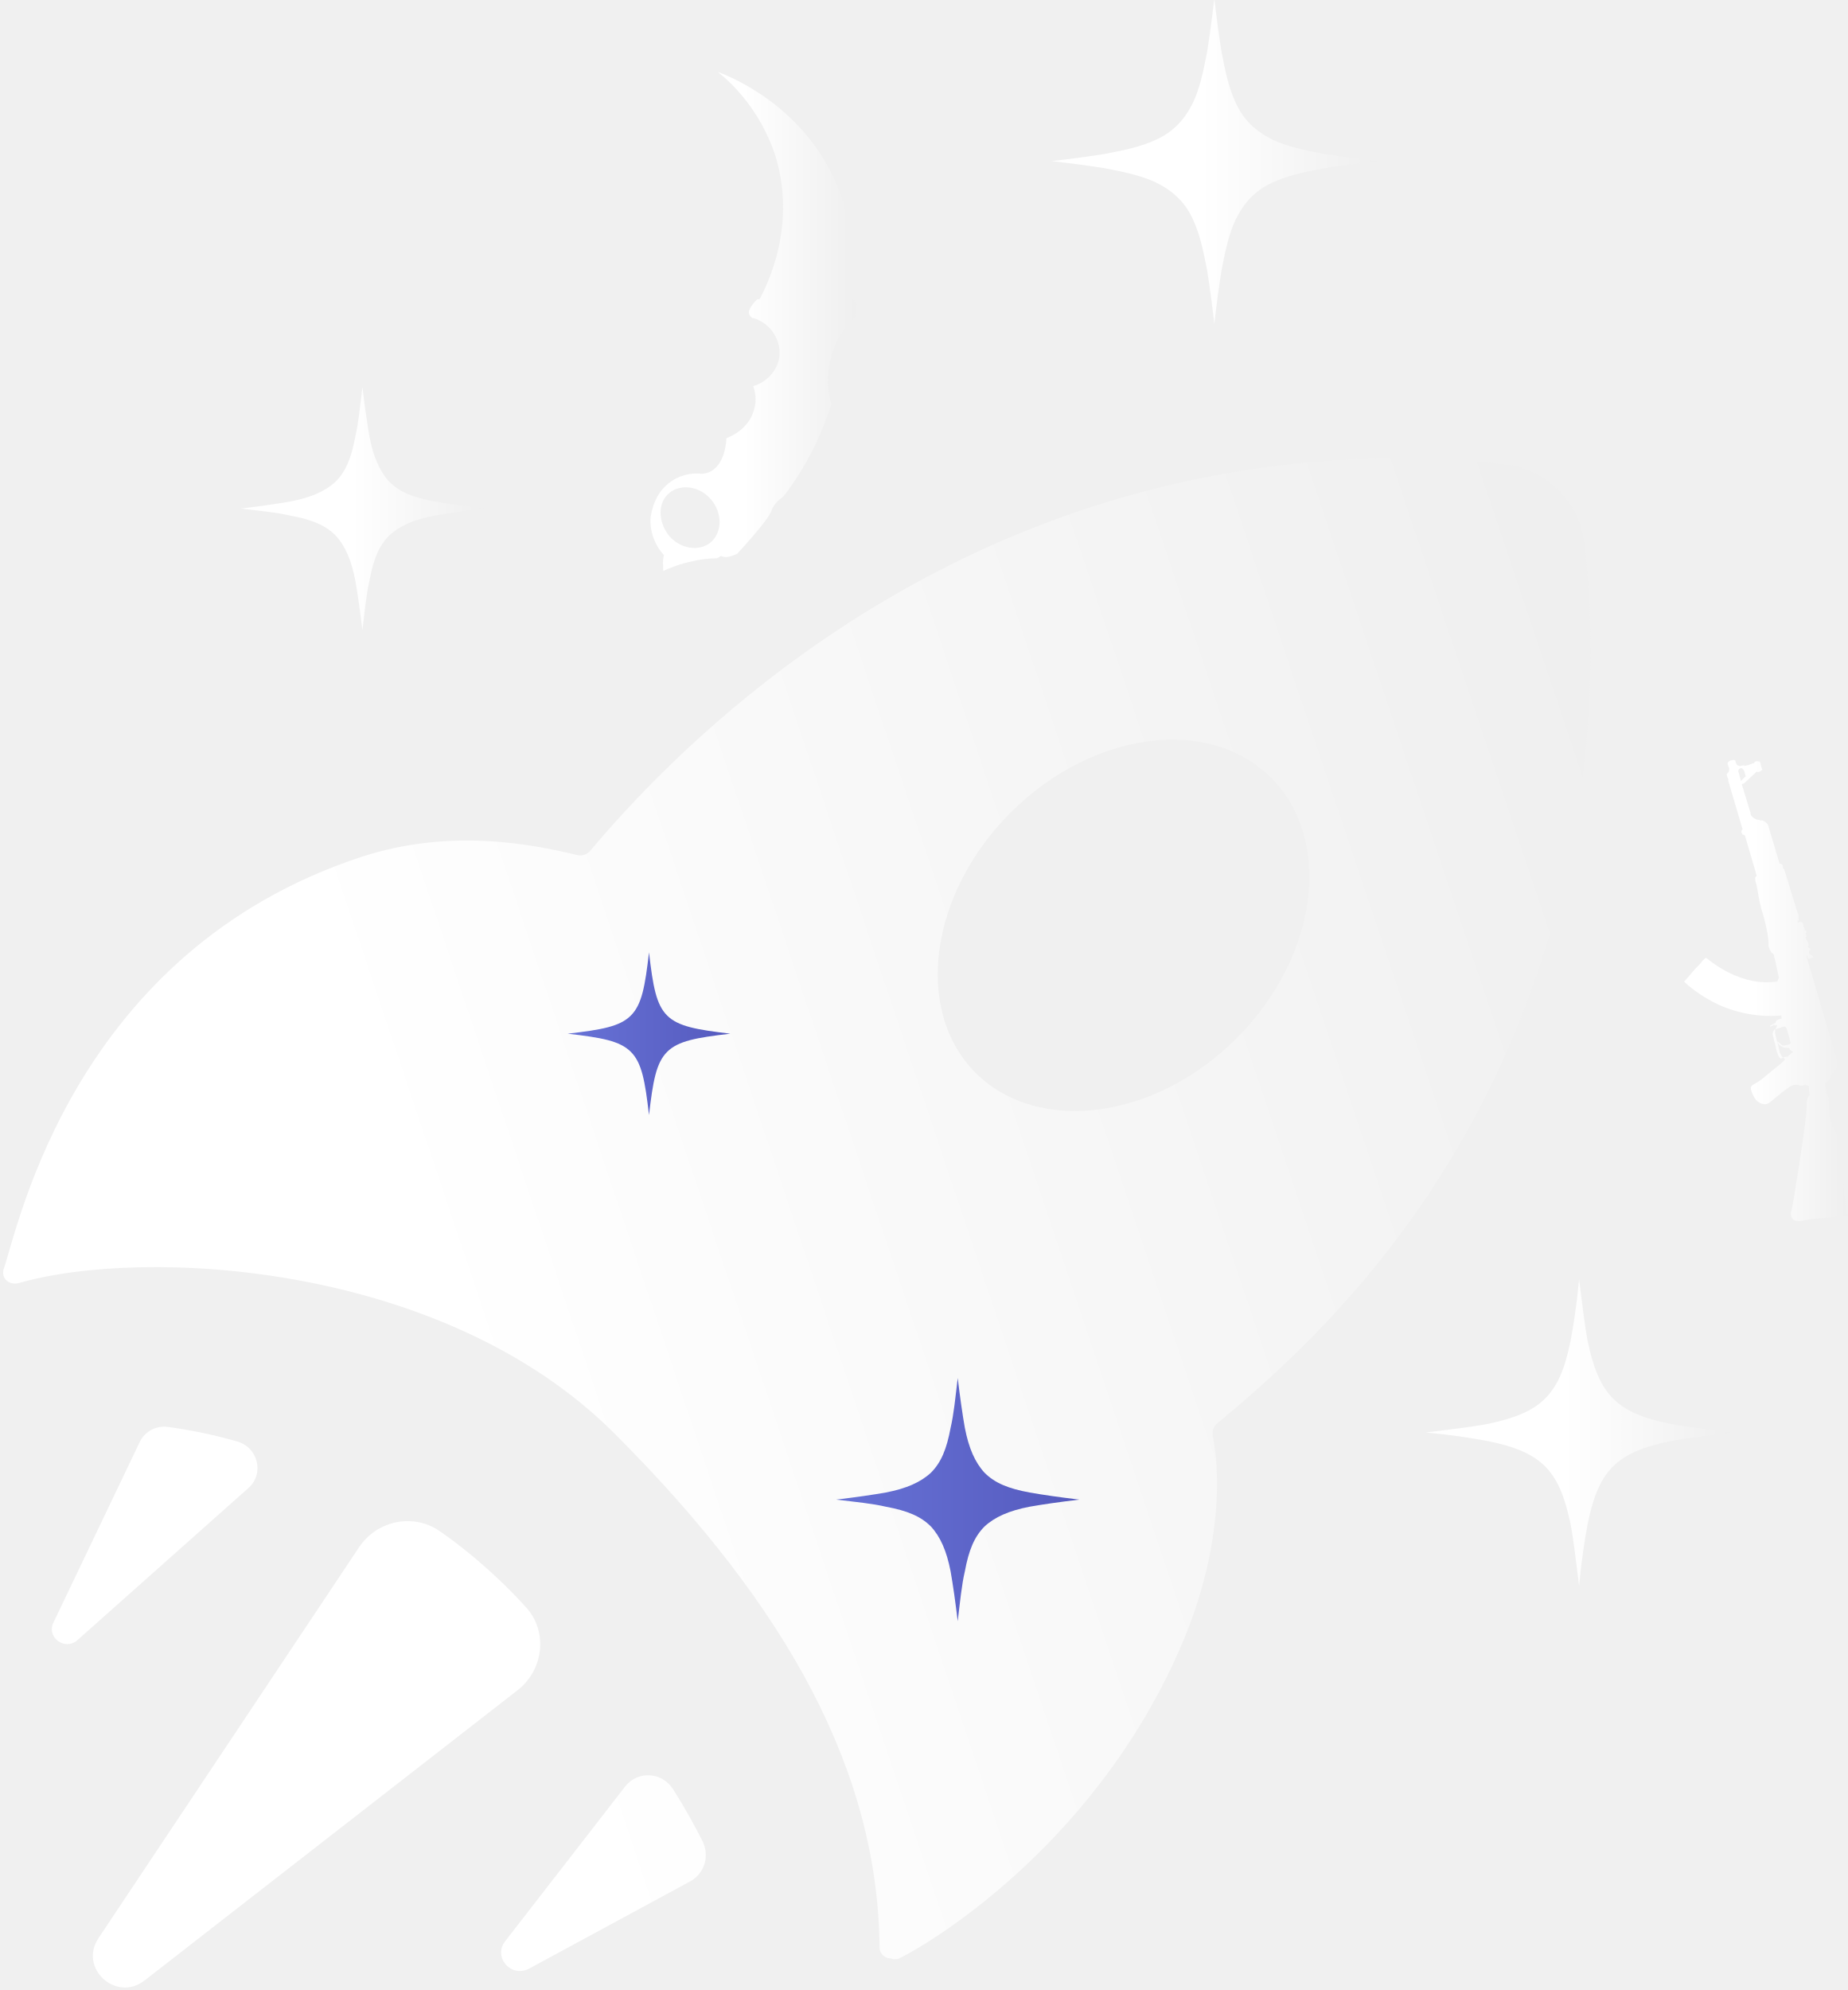
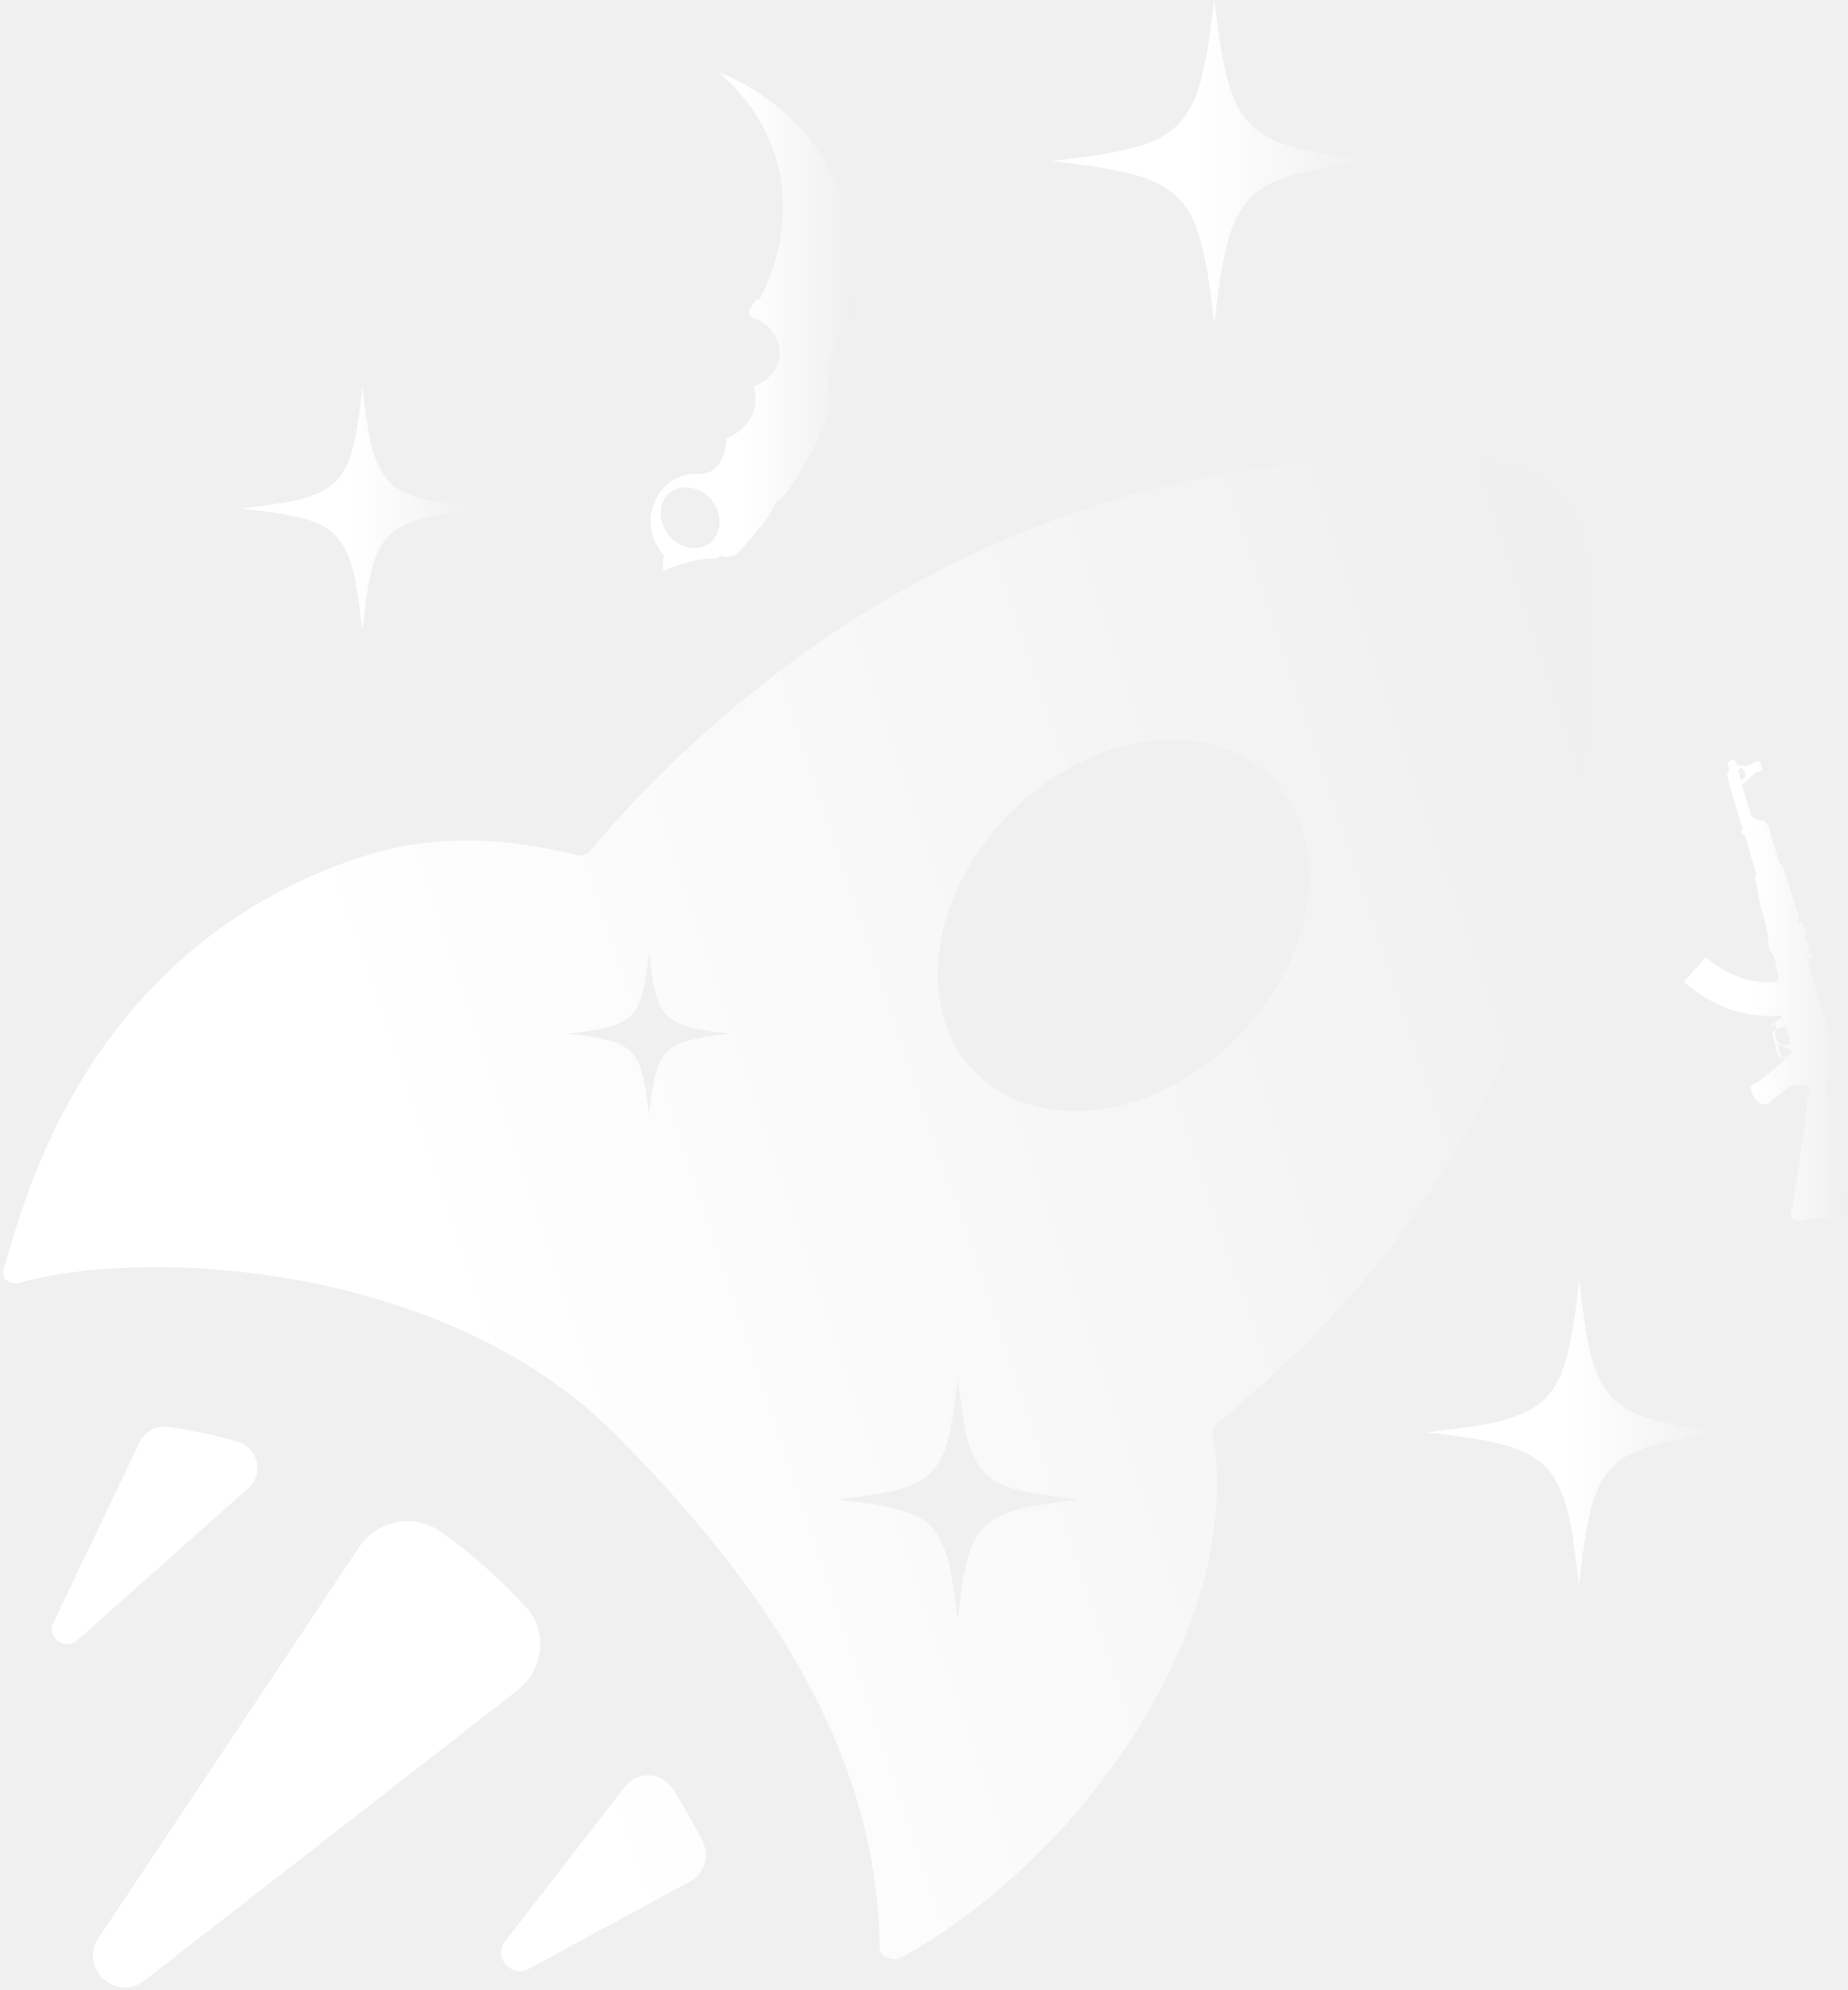
<svg xmlns="http://www.w3.org/2000/svg" version="1.1" id="Layer_1" x="0px" y="0px" viewBox="0 0 234 252" style="enable-background:new 0 0 234 252;" xml:space="preserve">
  <style type="text/css">
	.st0{fill:url(#SVGID_1_);}
	.st1{fill:url(#SVGID_2_);}
	.st2{fill:url(#SVGID_3_);}
	.st3{fill:url(#SVGID_4_);}
	.st4{fill:url(#SVGID_5_);}
	.st5{fill:url(#SVGID_6_);}
	.st6{fill:url(#SVGID_7_);}
	.st7{fill:url(#SVGID_8_);}
	.st8{fill:url(#SVGID_9_);}
- 	.st9{fill:url(#SVGID_10_);}
- 	.st10{fill:#FFFFFF;}
- 	.st11{fill:url(#SVGID_11_);}
- 	.st12{fill:url(#SVGID_12_);}
- 	.st13{fill:url(#SVGID_13_);}
- 	.st14{fill:url(#SVGID_14_);}
- 	.st15{fill:url(#SVGID_15_);}
- 	.st16{fill:url(#SVGID_16_);}
- 	.st17{fill:url(#SVGID_17_);}
- 	.st18{fill:url(#SVGID_18_);}
- 	.st19{fill:url(#SVGID_19_);}
- 	.st20{fill:url(#SVGID_20_);}
- 	.st21{fill:url(#SVGID_21_);}
- 	.st22{fill:url(#SVGID_22_);}
- 	.st23{fill:url(#SVGID_23_);}
- 	.st24{fill:url(#SVGID_24_);}
- 	.st25{fill:url(#SVGID_25_);}
- 	.st26{fill:url(#SVGID_26_);}
- 	.st27{fill:url(#SVGID_27_);}
- 	.st28{fill:url(#SVGID_28_);}
- 	.st29{fill:url(#SVGID_29_);}
- 	.st30{fill:url(#SVGID_30_);}
- 	.st31{fill:url(#SVGID_31_);}
- 	.st32{fill:url(#SVGID_32_);}
- 	.st33{fill:url(#SVGID_33_);}
- 	.st34{fill:url(#SVGID_34_);}
- 	.st35{fill:url(#SVGID_35_);}
- 	.st36{fill:url(#SVGID_36_);}
- 	.st37{fill:url(#SVGID_37_);}
- 	.st38{fill:url(#SVGID_38_);}
- 	.st39{fill:url(#SVGID_39_);}
- 	.st40{fill:url(#SVGID_40_);}
- 	.st41{fill:url(#SVGID_41_);}
- 	.st42{fill:url(#SVGID_42_);}
- 	.st43{fill:url(#SVGID_43_);}
- 	.st44{fill:url(#SVGID_44_);}
- 	.st45{fill:url(#SVGID_45_);}
- 	.st46{fill:url(#SVGID_46_);}
- 	.st47{fill:url(#SVGID_47_);}
- 	.st48{fill:url(#SVGID_48_);}
- 	.st49{fill:url(#SVGID_49_);}
- 	.st50{fill:url(#SVGID_50_);}
- 	.st51{fill:url(#SVGID_51_);}
- 	.st52{fill:url(#SVGID_52_);}
- 	.st53{fill:url(#SVGID_53_);}
- 	.st54{fill:url(#SVGID_54_);}
- 	.st55{fill:url(#SVGID_55_);}
- 	.st56{fill:url(#SVGID_56_);}
- 	.st57{fill:#282828;}
- 	.st58{fill:url(#SVGID_57_);}
- 	.st59{fill:url(#SVGID_58_);}
- 	.st60{fill:url(#SVGID_59_);}
- 	.st61{fill:url(#SVGID_60_);}
- 	.st62{fill:url(#SVGID_61_);}
- 	.st63{fill:url(#SVGID_62_);}
- 	.st64{fill:url(#SVGID_63_);}
- 	.st65{fill:url(#SVGID_64_);}
- 	.st66{fill:url(#SVGID_65_);}
- 	.st67{fill:url(#SVGID_66_);}
- 	.st68{fill:url(#SVGID_67_);}
- 	.st69{fill:url(#SVGID_68_);}
- 	.st70{fill:#555ABE;}
- 	.st71{fill:#5660BA;}
- 	.st72{fill:url(#SVGID_69_);}
- 	.st73{fill:url(#SVGID_70_);}
- 	.st74{fill:url(#SVGID_71_);}
- 	.st75{fill:url(#SVGID_72_);}
- 	.st76{fill:url(#SVGID_73_);}
- 	.st77{fill:url(#SVGID_74_);}
- 	.st78{fill:url(#SVGID_75_);}
- 	.st79{fill:url(#SVGID_76_);}
- 	.st80{fill:url(#SVGID_77_);}
- 	.st81{fill:url(#SVGID_78_);}
- 	.st82{fill:url(#SVGID_79_);}
- 	.st83{fill:url(#SVGID_80_);}
- 	.st84{fill:url(#SVGID_81_);}
- 	.st85{fill:url(#SVGID_82_);}
- 	.st86{fill:url(#SVGID_83_);}
- 	.st87{fill:url(#SVGID_84_);}
- 	.st88{fill:url(#SVGID_85_);}
- 	.st89{fill:url(#SVGID_86_);}
</style>
-   <linearGradient id="SVGID_1_" gradientUnits="userSpaceOnUse" x1="82.234" y1="40.62" x2="108.473" y2="40.62">
+   <linearGradient id="SVGID_1_" gradientUnits="userSpaceOnUse" x1="82.234" y1="213.3" x2="108.473" y2="213.3" gradientTransform="matrix(1 0 0 -1 0 254)">
    <stop offset="0.454" style="stop-color:#FFFFFF" />
    <stop offset="0.997" style="stop-color:#EFEFEF" />
  </linearGradient>
-   <path class="st0" d="M84,72.3c0.9-0.4,2.1-0.9,3.6-1.2c1.2-0.3,2.3-0.4,3.2-0.4c0.2-0.1,0.4-0.2,0.5-0.3c0.2,0.1,0.6,0.2,1,0.1  c0.5-0.1,0.9-0.3,1.1-0.4c3-3.3,4.1-4.8,4.3-5.4c0-0.1,0.2-0.5,0.5-0.9c0.3-0.4,0.7-0.7,1-0.9c0.8-1,1.6-2.2,2.4-3.5  c1.8-3,2.9-5.8,3.7-8.2c-0.3-1-0.8-3.3,0-6.1c0.7-2.6,2.2-4.2,3-4.9c0.1-0.5,0.1-1.1,0.2-1.6c-0.1-0.2-0.3-0.5-0.4-0.7  c-0.1,0-0.1,0-0.3,0c-0.1,0-0.2-0.1-0.2-0.2c0.4-2.5,1-8.2-1.7-14.5c-4.2-9.7-13.1-13.4-15-14.1c1.8,1.4,5.3,4.8,7.2,10.3  c3,9.2-1.1,17-1.9,18.5c-0.1,0-0.2,0-0.3,0c-0.8,0.8-1.2,1.5-1,1.9c0.1,0.3,0.3,0.4,0.3,0.4c0.1,0.1,0.2,0.1,0.3,0.1  c2.2,0.7,3.5,2.9,3.2,5c-0.3,1.7-1.6,3.1-3.3,3.6c0.2,0.5,0.5,1.7,0.1,3c-0.7,2.6-3.3,3.5-3.5,3.6c0,0.2-0.1,3.4-2.2,4.3  c-0.3,0.1-0.6,0.2-1,0.2c-0.6-0.1-2.2-0.1-3.7,0.9c-2.3,1.5-2.6,4.1-2.7,4.6c-0.2,2.7,1.4,4.5,1.7,4.8C83.9,70.9,84,71.6,84,72.3z   M84.8,62.4c1.5-1.2,3.9-0.8,5.3,0.9s1.4,4.1-0.1,5.4c-1.5,1.2-3.9,0.8-5.3-0.9C83.3,66,83.3,63.6,84.8,62.4z" />
-   <linearGradient id="SVGID_2_" gradientUnits="userSpaceOnUse" x1="-69.817" y1="221.868" x2="216.025" y2="125.868">
+   <path class="st0" d="M84,72.3c0.9-0.4,2.1-0.9,3.6-1.2c1.2-0.3,2.3-0.4,3.2-0.4c0.2-0.1,0.4-0.2,0.5-0.3c0.2,0.1,0.6,0.2,1,0.1  c0.5-0.1,0.9-0.3,1.1-0.4c3-3.3,4.1-4.8,4.3-5.4c0-0.1,0.2-0.5,0.5-0.9s0.7-0.7,1-0.9c0.8-1,1.6-2.2,2.4-3.5c1.8-3,2.9-5.8,3.7-8.2  c-0.3-1-0.8-3.3,0-6.1c0.7-2.6,2.2-4.2,3-4.9c0.1-0.5,0.1-1.1,0.2-1.6c-0.1-0.2-0.3-0.5-0.4-0.7c-0.1,0-0.1,0-0.3,0  c-0.1,0-0.2-0.1-0.2-0.2c0.4-2.5,1-8.2-1.7-14.5c-4.2-9.7-13.1-13.4-15-14.1c1.8,1.4,5.3,4.8,7.2,10.3c3,9.2-1.1,17-1.9,18.5  c-0.1,0-0.2,0-0.3,0c-0.8,0.8-1.2,1.5-1,1.9c0.1,0.3,0.3,0.4,0.3,0.4c0.1,0.1,0.2,0.1,0.3,0.1c2.2,0.7,3.5,2.9,3.2,5  c-0.3,1.7-1.6,3.1-3.3,3.6c0.2,0.5,0.5,1.7,0.1,3c-0.7,2.6-3.3,3.5-3.5,3.6c0,0.2-0.1,3.4-2.2,4.3c-0.3,0.1-0.6,0.2-1,0.2  c-0.6-0.1-2.2-0.1-3.7,0.9c-2.3,1.5-2.6,4.1-2.7,4.6c-0.2,2.7,1.4,4.5,1.7,4.8C83.9,70.9,84,71.6,84,72.3z M84.8,62.4  c1.5-1.2,3.9-0.8,5.3,0.9c1.4,1.7,1.4,4.1-0.1,5.4c-1.5,1.2-3.9,0.8-5.3-0.9C83.3,66,83.3,63.6,84.8,62.4z" />
+   <linearGradient id="SVGID_2_" gradientUnits="userSpaceOnUse" x1="-69.811" y1="32.117" x2="216.031" y2="128.116" gradientTransform="matrix(1 0 0 -1 0 254)">
    <stop offset="0.454" style="stop-color:#FFFFFF" />
    <stop offset="0.997" style="stop-color:#EFEFEF" />
  </linearGradient>
-   <path class="st1" d="M149.9,207.7c4.3-10.3,4.9-19.8,3.7-25.9c-0.1-0.5,0.1-1.1,0.5-1.5c11.3-9.4,37.6-32.1,45.4-75.8  c2.4-13.4,2.3-25.6,1.2-35.6c-0.6-5.3-4.8-9.5-10.1-10.1c-10.1-1.1-22.2-1.2-35.6,1.2c-43.7,7.8-70.7,36.4-80.3,47.8  c-0.4,0.4-0.9,0.6-1.5,0.5c-6.2-1.5-16.3-3.4-27.4,0.2c-36.5,12-43.5,46.9-45.3,52.1c-0.1,0.2-0.1,0.5-0.1,0.7h0  c0.1,0.9,1,1.4,1.9,1.2c15.9-4.6,53.9-2.7,75.6,19.1c22.1,22.1,33.3,43,33.5,65c0,0.7,0.5,1.3,1.3,1.4c0.1,0,0.3,0,0.4,0.1  c0.3,0,0.6,0,0.8-0.1C118.7,245.6,139.4,232.8,149.9,207.7z M123.6,135.9c-7.9-7.9-5.9-22.7,4.4-33s25.1-12.3,33-4.4  c7.9,7.9,5.9,22.7-4.4,33S131.5,143.7,123.6,135.9z" />
+   <path class="st1" d="M200.7,68.9c-0.6-5.3-4.8-9.5-10.1-10.1c-10.1-1.1-22.2-1.2-35.6,1.2c-43.7,7.8-70.7,36.4-80.3,47.8  c-0.4,0.4-0.9,0.6-1.5,0.5c-6.2-1.5-16.3-3.4-27.4,0.2c-36.5,12-43.5,46.9-45.3,52.1c-0.1,0.2-0.1,0.5-0.1,0.7  c0.1,0.8,0.8,1.2,1.5,1.2c0.1,0,0.3,0,0.4,0c15.9-4.6,53.9-2.7,75.6,19.1c22.1,22.1,33.3,43,33.5,65c0,0.7,0.5,1.3,1.3,1.4  c0.1,0,0.3,0,0.4,0.1c0.3,0,0.6,0,0.8-0.1c4.8-2.4,25.5-15.2,36-40.3c4.3-10.3,4.9-19.8,3.7-25.9c-0.1-0.5,0.1-1.1,0.5-1.5  c11.3-9.4,37.6-32.1,45.4-75.8C201.9,91.1,201.8,78.9,200.7,68.9z M84.5,133.2c-1.4,1.4-1.8,3.7-2.3,8c-0.5-4.3-0.9-6.6-2.3-8  c-1.4-1.4-3.7-1.8-8-2.3c4.3-0.5,6.6-0.9,8-2.3c1.4-1.4,1.8-3.7,2.3-8c0.5,4.3,0.9,6.6,2.3,8c1.4,1.4,3.8,1.8,8,2.3  C88.2,131.4,85.9,131.8,84.5,133.2z M130.4,190.8c-2.6,0.5-4.4,1.3-5.7,2.5c-1.3,1.3-2,3-2.5,5.7c-0.4,1.7-0.6,3.8-0.9,6.3  c-0.3-2.5-0.6-4.6-0.9-6.3c-0.5-2.6-1.3-4.4-2.5-5.7c-1.3-1.3-3-2-5.7-2.5c-1.7-0.4-3.8-0.6-6.3-0.9c2.5-0.3,4.6-0.6,6.3-0.9  c2.6-0.5,4.4-1.3,5.7-2.5c1.3-1.3,2-3,2.5-5.7c0.4-1.7,0.6-3.8,0.9-6.3c0.3,2.5,0.6,4.6,0.9,6.3c0.5,2.6,1.3,4.4,2.5,5.7  c1.3,1.3,3,2,5.7,2.5c1.7,0.3,3.8,0.6,6.3,0.9C134.2,190.2,132.1,190.5,130.4,190.8z M156.6,131.5c-10.3,10.3-25.1,12.2-33,4.4  c-7.9-7.9-5.9-22.7,4.4-33c10.3-10.3,25.1-12.3,33-4.4S166.9,121.2,156.6,131.5z" />
  <g>
-     <linearGradient id="SVGID_3_" gradientUnits="userSpaceOnUse" x1="133.389" y1="20.377" x2="174.429" y2="20.377">
+     <linearGradient id="SVGID_3_" gradientUnits="userSpaceOnUse" x1="133.389" y1="233.6" x2="174.429" y2="233.6" gradientTransform="matrix(1 0 0 -1 0 254)">
      <stop offset="0.454" style="stop-color:#FFFFFF" />
      <stop offset="0.997" style="stop-color:#EFEFEF" />
    </linearGradient>
    <path class="st2" d="M174.4,20.4c-2.6,0.3-4.8,0.6-6.7,0.9c-2.7,0.5-4.8,1-6.5,1.8c-2.2,1-3.6,2.5-4.7,4.7   c-0.8,1.7-1.3,3.8-1.8,6.5c-0.3,1.9-0.6,4.1-0.9,6.7c-0.3-2.6-0.6-4.8-0.9-6.7c-0.5-2.7-1-4.8-1.8-6.5c-1-2.2-2.5-3.6-4.7-4.7   c-1.7-0.8-3.8-1.3-6.5-1.8c-1.9-0.3-4.1-0.6-6.7-0.9c2.6-0.3,4.8-0.6,6.7-0.9c2.7-0.5,4.8-1,6.5-1.8c2.2-1,3.6-2.5,4.7-4.7   c0.8-1.7,1.3-3.8,1.8-6.5c0.3-1.9,0.6-4.1,0.9-6.7c0.3,2.6,0.6,4.8,0.9,6.7c0.5,2.7,1,4.8,1.8,6.5c1,2.2,2.5,3.6,4.7,4.7   c1.7,0.8,3.8,1.3,6.5,1.8C169.7,19.8,171.9,20.1,174.4,20.4z" />
  </g>
  <g>
-     <linearGradient id="SVGID_4_" gradientUnits="userSpaceOnUse" x1="105.892" y1="189.876" x2="136.672" y2="189.876">
-       <stop offset="0" style="stop-color:#6772D6" />
-       <stop offset="1" style="stop-color:#555ABE" />
-     </linearGradient>
-     <path class="st3" d="M136.7,189.9c-2.5,0.3-4.6,0.6-6.3,0.9c-2.6,0.5-4.4,1.3-5.7,2.5c-1.3,1.3-2,3-2.5,5.7   c-0.4,1.7-0.6,3.8-0.9,6.3c-0.3-2.5-0.6-4.6-0.9-6.3c-0.5-2.6-1.3-4.4-2.5-5.7c-1.3-1.3-3-2-5.7-2.5c-1.7-0.4-3.8-0.6-6.3-0.9   c2.5-0.3,4.6-0.6,6.3-0.9c2.6-0.5,4.4-1.3,5.7-2.5c1.3-1.3,2-3,2.5-5.7c0.4-1.7,0.6-3.8,0.9-6.3c0.3,2.5,0.6,4.6,0.9,6.3   c0.5,2.6,1.3,4.4,2.5,5.7c1.3,1.3,3,2,5.7,2.5C132.1,189.3,134.2,189.6,136.7,189.9z" />
-   </g>
-   <g>
-     <linearGradient id="SVGID_5_" gradientUnits="userSpaceOnUse" x1="72.022" y1="130.876" x2="92.542" y2="130.876">
-       <stop offset="0" style="stop-color:#6772D6" />
-       <stop offset="1" style="stop-color:#555ABE" />
-     </linearGradient>
-     <path class="st4" d="M92.5,130.9c-4.3,0.5-6.6,0.9-8,2.3s-1.8,3.7-2.3,8c-0.5-4.3-0.9-6.6-2.3-8c-1.4-1.4-3.7-1.8-8-2.3   c4.3-0.5,6.6-0.9,8-2.3c1.4-1.4,1.8-3.7,2.3-8c0.5,4.3,0.9,6.6,2.3,8S88.3,130.4,92.5,130.9z" />
-   </g>
-   <g>
-     <linearGradient id="SVGID_6_" gradientUnits="userSpaceOnUse" x1="180.462" y1="181.376" x2="219.356" y2="181.376">
+     <linearGradient id="SVGID_4_" gradientUnits="userSpaceOnUse" x1="180.462" y1="72.6" x2="219.356" y2="72.6" gradientTransform="matrix(1 0 0 -1 0 254)">
      <stop offset="0.454" style="stop-color:#FFFFFF" />
      <stop offset="0.997" style="stop-color:#EFEFEF" />
    </linearGradient>
-     <path class="st5" d="M219.4,181.4c-3.2,0.4-5.8,0.7-7.9,1.1c-3.3,0.7-5.6,1.6-7.2,3.2c-1.6,1.6-2.5,3.8-3.2,7.2   c-0.4,2.1-0.8,4.7-1.1,7.9c-0.4-3.2-0.7-5.8-1.1-7.9c-0.7-3.3-1.6-5.6-3.2-7.2c-1.6-1.6-3.8-2.5-7.2-3.2c-2.1-0.4-4.7-0.8-7.9-1.1   c3.2-0.4,5.8-0.7,7.9-1.1c3.3-0.7,5.6-1.6,7.2-3.2c1.6-1.6,2.5-3.8,3.2-7.2c0.4-2.1,0.8-4.7,1.1-7.9c0.4,3.2,0.7,5.8,1.1,7.9   c0.7,3.3,1.6,5.6,3.2,7.2c1.6,1.6,3.8,2.5,7.2,3.2C213.6,180.7,216.2,181,219.4,181.4z" />
+     <path class="st3" d="M219.4,181.4c-3.2,0.4-5.8,0.7-7.9,1.1c-3.3,0.7-5.6,1.6-7.2,3.2c-1.6,1.6-2.5,3.8-3.2,7.2   c-0.4,2.1-0.8,4.7-1.1,7.9c-0.4-3.2-0.7-5.8-1.1-7.9c-0.7-3.3-1.6-5.6-3.2-7.2c-1.6-1.6-3.8-2.5-7.2-3.2c-2.1-0.4-4.7-0.8-7.9-1.1   c3.2-0.4,5.8-0.7,7.9-1.1c3.3-0.7,5.6-1.6,7.2-3.2c1.6-1.6,2.5-3.8,3.2-7.2c0.4-2.1,0.8-4.7,1.1-7.9c0.4,3.2,0.7,5.8,1.1,7.9   c0.7,3.3,1.6,5.6,3.2,7.2c1.6,1.6,3.8,2.5,7.2,3.2C213.6,180.7,216.2,181,219.4,181.4z" />
  </g>
  <g>
-     <linearGradient id="SVGID_7_" gradientUnits="userSpaceOnUse" x1="30.519" y1="64.376" x2="61.299" y2="64.376">
+     <linearGradient id="SVGID_5_" gradientUnits="userSpaceOnUse" x1="30.5" y1="189.6" x2="61.3" y2="189.6" gradientTransform="matrix(1 0 0 -1 0 254)">
      <stop offset="0.454" style="stop-color:#FFFFFF" />
      <stop offset="0.997" style="stop-color:#EFEFEF" />
    </linearGradient>
-     <path class="st6" d="M61.3,64.4c-2.5,0.3-4.6,0.6-6.3,0.9c-2.6,0.5-4.4,1.3-5.7,2.5c-1.3,1.3-2,3-2.5,5.7c-0.4,1.7-0.6,3.8-0.9,6.3   c-0.3-2.5-0.6-4.6-0.9-6.3c-0.5-2.6-1.3-4.4-2.5-5.7c-1.3-1.3-3-2-5.7-2.5c-1.7-0.4-3.8-0.6-6.3-0.9c2.5-0.3,4.6-0.6,6.3-0.9   c2.6-0.5,4.4-1.3,5.7-2.5c1.3-1.3,2-3,2.5-5.7c0.4-1.7,0.6-3.8,0.9-6.3c0.3,2.5,0.6,4.6,0.9,6.3c0.5,2.6,1.3,4.4,2.5,5.7   c1.3,1.3,3,2,5.7,2.5C56.7,63.8,58.8,64.1,61.3,64.4z" />
+     <path class="st4" d="M61.3,64.4c-2.5,0.3-4.6,0.6-6.3,0.9c-2.6,0.5-4.4,1.3-5.7,2.5c-1.3,1.3-2,3-2.5,5.7c-0.4,1.7-0.6,3.8-0.9,6.3   c-0.3-2.5-0.6-4.6-0.9-6.3c-0.5-2.6-1.3-4.4-2.5-5.7c-1.3-1.3-3-2-5.7-2.5c-1.7-0.4-3.8-0.6-6.3-0.9c2.5-0.3,4.6-0.6,6.3-0.9   c2.6-0.5,4.4-1.3,5.7-2.5c1.3-1.3,2-3,2.5-5.7c0.4-1.7,0.6-3.8,0.9-6.3c0.3,2.5,0.6,4.6,0.9,6.3c0.5,2.6,1.3,4.4,2.5,5.7   c1.3,1.3,3,2,5.7,2.5C56.7,63.8,58.8,64.1,61.3,64.4z" />
  </g>
-   <linearGradient id="SVGID_8_" gradientUnits="userSpaceOnUse" x1="-62.696" y1="254.398" x2="223.147" y2="158.398">
+   <linearGradient id="SVGID_6_" gradientUnits="userSpaceOnUse" x1="-62.682" y1="-0.439" x2="223.161" y2="95.561" gradientTransform="matrix(1 0 0 -1 0 254)">
    <stop offset="0.454" style="stop-color:#FFFFFF" />
    <stop offset="0.997" style="stop-color:#EFEFEF" />
  </linearGradient>
-   <path class="st7" d="M65.6,214l-47.3,36.8c-3.6,2.8-8.4-1.6-5.8-5.4l33-49.5c2.3-3.4,6.9-4.3,10.2-2c2.9,2,5.6,4.3,8.2,6.8  c0.9,0.9,1.7,1.7,2.5,2.6C69.4,206.3,69,211.3,65.6,214z" />
-   <linearGradient id="SVGID_9_" gradientUnits="userSpaceOnUse" x1="-54.032" y1="280.195" x2="231.811" y2="184.195">
+   <path class="st5" d="M65.6,214l-47.3,36.8c-3.6,2.8-8.4-1.6-5.8-5.4l33-49.5c2.3-3.4,6.9-4.3,10.2-2c2.9,2,5.6,4.3,8.2,6.8  c0.9,0.9,1.7,1.7,2.5,2.6C69.4,206.3,69,211.3,65.6,214z" />
+   <linearGradient id="SVGID_7_" gradientUnits="userSpaceOnUse" x1="-54.046" y1="-26.154" x2="231.797" y2="69.846" gradientTransform="matrix(1 0 0 -1 0 254)">
    <stop offset="0.454" style="stop-color:#FFFFFF" />
    <stop offset="0.997" style="stop-color:#EFEFEF" />
  </linearGradient>
-   <path class="st8" d="M87.5,238.2L67,249.3c-2.3,1.2-4.6-1.5-3-3.5l15.2-19.6c1.6-2,4.6-1.8,6,0.3c1.4,2.2,2.7,4.5,3.8,6.7  C89.9,235.1,89.2,237.2,87.5,238.2z" />
-   <linearGradient id="SVGID_10_" gradientUnits="userSpaceOnUse" x1="-72.95" y1="223.868" x2="212.893" y2="127.868">
+   <path class="st6" d="M87.5,238.2L67,249.3c-2.3,1.2-4.6-1.5-3-3.5l15.2-19.6c1.6-2,4.6-1.8,6,0.3c1.4,2.2,2.7,4.5,3.8,6.7  C89.9,235.1,89.2,237.2,87.5,238.2z" />
+   <linearGradient id="SVGID_8_" gradientUnits="userSpaceOnUse" x1="-72.967" y1="30.185" x2="212.875" y2="126.185" gradientTransform="matrix(1 0 0 -1 0 254)">
    <stop offset="0.454" style="stop-color:#FFFFFF" />
    <stop offset="0.997" style="stop-color:#EFEFEF" />
  </linearGradient>
-   <path class="st9" d="M31.5,188.4L9.8,207.7c-1.6,1.4-4-0.4-3-2.3l10.9-22.8c0.7-1.4,2.1-2.1,3.6-1.9c2.9,0.4,5.8,1,8.6,1.8  C32.7,183.2,33.5,186.6,31.5,188.4z" />
-   <linearGradient id="SVGID_11_" gradientUnits="userSpaceOnUse" x1="212.601" y1="125.557" x2="233.829" y2="125.557">
+   <path class="st7" d="M31.5,188.4L9.8,207.7c-1.6,1.4-4-0.4-3-2.3l10.9-22.8c0.7-1.4,2.1-2.1,3.6-1.9c2.9,0.4,5.8,1,8.6,1.8  C32.7,183.2,33.5,186.6,31.5,188.4z" />
+   <linearGradient id="SVGID_9_" gradientUnits="userSpaceOnUse" x1="212.601" y1="128.57" x2="233.829" y2="128.57" gradientTransform="matrix(1 0 0 -1 0 254)">
    <stop offset="0.454" style="stop-color:#FFFFFF" />
    <stop offset="0.997" style="stop-color:#EFEFEF" />
  </linearGradient>
-   <path class="st11" d="M233.8,153.3c0-0.2-0.1-0.6-0.1-1.2c-0.3-2.3-0.7-6.6-0.9-7.7c0-0.3-0.1-0.5-0.2-0.7c-0.1-0.5-0.3-0.7-0.4-0.9  c-0.1-0.1-0.2-0.2-0.2-0.4c0-0.1-0.1-0.2-0.1-0.3c-0.1-0.5-0.2-1.1-0.2-1.1c0-0.1-0.1-1.4-0.1-1.9c0-0.1,0-0.3-0.1-0.4  c-0.1-0.2-0.1-0.2-0.2-0.3l0,0l0,0c0,0,0,0,0,0c0-0.4-0.1-0.9-0.1-0.9l0-0.4c0.6-0.2,0.8-1,0.8-1.2c0,0,0.1,0,0.1,0  c0.2-0.1,0.8-0.8,0.6-1.5l-3.9-13.3l0,0l0.1-0.2l-0.1-0.2l0,0l0.2,0.7l0.5-0.1c0.1,0,0.2,0,0.1-0.2c-0.1-0.2-0.4-0.2-0.4-0.2  l-0.1-0.4c0.1-0.1,0.2-0.2,0.2-0.3c0-0.1-0.2-0.2-0.3-0.2l0-0.1c0.2-0.4-0.2-0.9-0.2-0.9l-0.1-0.3l0.1-0.1l-0.1-0.4  c0.3-0.3-0.1-0.4-0.1-0.4l-0.1-0.4l-0.1,0l0-0.1l0,0c0-0.1,0.1-0.1,0-0.2c-0.1-0.4-0.3-0.4-0.6-0.3l-0.1,0c0,0,0-0.1,0-0.1  c0,0,0-0.1-0.1-0.1l0.1,0c0.1,0,0.2-0.1,0.1-0.2l0-0.1c0,0,0,0,0,0c0-0.1,0-0.2,0-0.4c-0.1-0.2-0.5-1.5-0.9-2.8  c-0.4-1.3-0.8-2.7-0.9-2.9c0-0.1-0.1-0.2-0.2-0.3l0-0.2c0-0.1-0.1-0.4-0.5-0.3l0.1,0l-1.4-4.7c0-0.1,0-0.1-0.1-0.2c0,0,0,0,0-0.1  c0,0,0-0.1-0.1-0.1c0,0,0,0,0,0c0,0,0-0.1-0.1-0.1c0,0,0,0,0,0c0,0,0,0-0.1-0.1c0,0,0,0,0,0c0,0-0.1,0-0.1-0.1c0,0,0,0,0,0  c-0.1,0-0.2-0.1-0.3-0.1c0,0,0,0,0,0c0,0-0.1,0-0.1,0l0,0c-0.2,0-0.3-0.1-0.5-0.1c0,0,0,0,0,0c-0.1,0-0.2,0-0.2-0.1c0,0,0,0,0,0  c0,0,0,0-0.1,0c-0.1-0.1-0.2-0.1-0.3-0.2l0,0l0,0c-0.2-0.2-0.3-0.3-0.3-0.6l0,0l0,0c0,0,0,0,0,0l-1.1-3.6l0.3-0.1l1.6-1.5  c0.1,0.1,0.2,0.1,0.4,0c0.2-0.1,0.3-0.2,0.3-0.3l-0.1-0.2l0,0l-0.1-0.4l0-0.1l-0.1-0.2c0-0.1-0.2-0.1-0.4-0.1  c-0.2,0-0.3,0.1-0.3,0.2l0,0l0,0c0,0-0.7,0.3-1.3,0.4c0,0,0,0,0,0c0,0,0-0.1,0-0.1l0,0l-0.5,0.1c0,0-0.4,0-0.5-0.3l0,0l-0.1-0.3l0,0  c0-0.2-0.3-0.2-0.6-0.1c-0.3,0.1-0.4,0.3-0.4,0.4l0,0l0.2,0.6c0,0,0.1,0.4-0.3,0.7c0,0,0,0.3,0.2,0.7c0,0.1,0,0.1,0,0.2l1.8,6.1  c-0.1,0.1-0.2,0.3-0.1,0.5l0.1,0.2c0,0,0.2,0,0.3,0.1l0,0l1.5,5.1c-0.3,0.2-0.2,0.5-0.1,0.9c0.1,0.2,0.1,0.5,0.2,0.9  c0.1,0.7,0.3,1.9,0.7,3.1c0.5,1.8,0.7,3,0.7,3.8c0,0.2,0,0.3,0.1,0.5c0,0.1,0,0.1,0.1,0.2c0,0.1,0.1,0.2,0.1,0.2  c0,0.1,0.1,0.1,0.1,0.2c0,0,0,0,0.1,0c0.1,0.1,0.2,0.2,0.2,0.3l0,0.1l0,0c0,0,0.3,1.2,0.6,2.7l-0.2,0.5c-0.2,0-1.2,0.2-2.6,0  c-1.5-0.2-3.8-0.9-6.4-3l0,0c-0.1,0-0.1,0-0.2,0.1c-0.1,0.1-0.2,0.2-0.3,0.3c-0.2,0.3-0.5,0.6-0.9,1c-0.7,0.8-1.3,1.5-1.3,1.5  l-0.1,0.1l0.1,0.1c0,0,1.3,1.3,3.6,2.5c1.9,1,5,2,8.6,1.7c0,0.1,0.1,0.3,0,0.4l0,0c-0.4,0.1-0.7,0.2-0.7,0.5l0,0  c0,0-0.5,0.3-0.7,0.4l0,0.1l0.3-0.1c0,0,0.1-0.2,0.3-0.1l0,0.1l0.2-0.1l0,0c0.1,0,0.1,0.1,0,0.2c0,0,0,0,0,0.1  c-0.1,0.1-0.3,0.5-0.1,1.1c0.1,0.3,0.1,0.5,0.2,0.7c0.1,0.4,0.2,0.9,0.3,1.3c0,0.1,0,0.2,0.1,0.2c0.1,0.4,0.4,0.6,0.6,0.7  c-0.1,0.2-0.3,0.4-0.8,0.8c-1.3,1-2.1,1.8-2.8,2.2c-0.7,0.4-1,0.4-0.5,1.5c0.5,1.2,1.4,1.3,1.8,1.2c0.4-0.1,1.8-1.5,2.5-1.9  c0.6-0.5,1-0.6,1.4-0.5c0.3,0.1,0.8,0.1,1-0.1l0,0.1l0.4,0.1c0,0.2,0,0.7,0.1,1c0,0.1,0,0.1,0,0.2c-0.3,0.2-0.4,0.8-0.4,1.8  c0,0.3,0,0.6-0.1,1c-0.1,1.5-1.5,10.6-1.8,11.8c-0.1,0.3-0.1,0.6,0,0.8c0.1,0.4,0.6,0.6,1.3,0.5c1.2-0.3,5.4-0.6,5.8-0.6  c0.2,0,0.4,0,0.6-0.2C233.8,153.9,233.9,153.7,233.8,153.3z M220.4,97.3c0.2-0.1,0.4,0.1,0.5,0.3l0.2,0.7l-0.6,0.6l-0.3-1.1  C220.1,97.6,220.2,97.4,220.4,97.3z M226.4,133.8c0,0-0.4,0-0.7,0.2c-0.1,0-0.1,0.1-0.1,0.1c-0.1-0.1-0.3-0.2-0.4-0.5  c-0.2-0.5-0.3-1-0.4-1.5c-0.1-0.2-0.1-0.5-0.2-0.8c-0.2-0.6,0.1-0.8,0.1-0.9l1.2-0.4c0,0,0,0,0.1,0c0,0,0.1,0,0.1,0  c0,0,0.1,0,0.2,0.3c0.1,0.3,0.3,1,0.4,1.4c0,0.2,0.1,0.3,0.1,0.3c0,0.1-0.1,0.3-0.4,0.3c-0.4,0.1-0.6,0.3-1.2-0.4c0,0-0.1,0,0,0.2  c0.1,0.2,0.4,0.4,0.6,0.5c0.2,0.1,0.8,0.1,0.8,0.1l0.1,0.2c0,0,0.2,0.2,0.4,0.3l0,0L226.4,133.8z" />
+   <path class="st8" d="M233.8,153.3c0-0.2-0.1-0.6-0.1-1.2c-0.3-2.3-0.7-6.6-0.9-7.7c0-0.3-0.1-0.5-0.2-0.7c-0.1-0.5-0.3-0.7-0.4-0.9  c-0.1-0.1-0.2-0.2-0.2-0.4c0-0.1-0.1-0.2-0.1-0.3c-0.1-0.5-0.2-1.1-0.2-1.1c0-0.1-0.1-1.4-0.1-1.9c0-0.1,0-0.3-0.1-0.4  c-0.1-0.2-0.1-0.2-0.2-0.3l0,0l0,0l0,0c0-0.4-0.1-0.9-0.1-0.9v-0.4c0.6-0.2,0.8-1,0.8-1.2h0.1c0.2-0.1,0.8-0.8,0.6-1.5l-3.9-13.3  l0,0l0.1-0.2l-0.1-0.2l0,0l0.2,0.7l0.5-0.1c0.1,0,0.2,0,0.1-0.2c-0.1-0.2-0.4-0.2-0.4-0.2l-0.1-0.4c0.1-0.1,0.2-0.2,0.2-0.3  c0-0.1-0.2-0.2-0.3-0.2v-0.1c0.2-0.4-0.2-0.9-0.2-0.9l-0.1-0.3l0.1-0.1l-0.1-0.4c0.3-0.3-0.1-0.4-0.1-0.4l-0.1-0.4h-0.1v-0.1l0,0  c0-0.1,0.1-0.1,0-0.2c-0.1-0.4-0.3-0.4-0.6-0.3h-0.1v-0.1c0,0,0-0.1-0.1-0.1h0.1c0.1,0,0.2-0.1,0.1-0.2v-0.1l0,0c0-0.1,0-0.2,0-0.4  c-0.1-0.2-0.5-1.5-0.9-2.8s-0.8-2.7-0.9-2.9c0-0.1-0.1-0.2-0.2-0.3v-0.2c0-0.1-0.1-0.4-0.5-0.3h0.1l-1.4-4.7c0-0.1,0-0.1-0.1-0.2  c0,0,0,0,0-0.1c0,0,0-0.1-0.1-0.1l0,0c0,0,0-0.1-0.1-0.1l0,0c0,0,0,0-0.1-0.1l0,0c0,0-0.1,0-0.1-0.1l0,0c-0.1,0-0.2-0.1-0.3-0.1l0,0  h-0.1l0,0c-0.2,0-0.3-0.1-0.5-0.1l0,0c-0.1,0-0.2,0-0.2-0.1l0,0c0,0,0,0-0.1,0c-0.1-0.1-0.2-0.1-0.3-0.2l0,0l0,0  c-0.2-0.2-0.3-0.3-0.3-0.6l0,0l0,0l0,0l-1.1-3.6l0.3-0.1l1.6-1.5c0.1,0.1,0.2,0.1,0.4,0s0.3-0.2,0.3-0.3l-0.1-0.2l0,0l-0.1-0.4v-0.1  l-0.1-0.2c0-0.1-0.2-0.1-0.4-0.1s-0.3,0.1-0.3,0.2l0,0l0,0c0,0-0.7,0.3-1.3,0.4l0,0v-0.1l0,0l-0.5,0.1c0,0-0.4,0-0.5-0.3l0,0  l-0.1-0.3l0,0c0-0.2-0.3-0.2-0.6-0.1s-0.4,0.3-0.4,0.4l0,0l0.2,0.6c0,0,0.1,0.4-0.3,0.7c0,0,0,0.3,0.2,0.7c0,0.1,0,0.1,0,0.2  l1.8,6.1c-0.1,0.1-0.2,0.3-0.1,0.5l0.1,0.2c0,0,0.2,0,0.3,0.1l0,0l1.5,5.1c-0.3,0.2-0.2,0.5-0.1,0.9c0.1,0.2,0.1,0.5,0.2,0.9  c0.1,0.7,0.3,1.9,0.7,3.1c0.5,1.8,0.7,3,0.7,3.8c0,0.2,0,0.3,0.1,0.5c0,0.1,0,0.1,0.1,0.2c0,0.1,0.1,0.2,0.1,0.2  c0,0.1,0.1,0.1,0.1,0.2c0,0,0,0,0.1,0c0.1,0.1,0.2,0.2,0.2,0.3v0.1l0,0c0,0,0.3,1.2,0.6,2.7l-0.2,0.5c-0.2,0-1.2,0.2-2.6,0  c-1.5-0.2-3.8-0.9-6.4-3l0,0c-0.1,0-0.1,0-0.2,0.1c-0.1,0.1-0.2,0.2-0.3,0.3c-0.2,0.3-0.5,0.6-0.9,1c-0.7,0.8-1.3,1.5-1.3,1.5  l-0.1,0.1l0.1,0.1c0,0,1.3,1.3,3.6,2.5c1.9,1,5,2,8.6,1.7c0,0.1,0.1,0.3,0,0.4l0,0c-0.4,0.1-0.7,0.2-0.7,0.5l0,0  c0,0-0.5,0.3-0.7,0.4v0.1l0.3-0.1c0,0,0.1-0.2,0.3-0.1v0.1l0.2-0.1l0,0c0.1,0,0.1,0.1,0,0.2c0,0,0,0,0,0.1c-0.1,0.1-0.3,0.5-0.1,1.1  c0.1,0.3,0.1,0.5,0.2,0.7c0.1,0.4,0.2,0.9,0.3,1.3c0,0.1,0,0.2,0.1,0.2c0.1,0.4,0.4,0.6,0.6,0.7c-0.1,0.2-0.3,0.4-0.8,0.8  c-1.3,1-2.1,1.8-2.8,2.2s-1,0.4-0.5,1.5c0.5,1.2,1.4,1.3,1.8,1.2c0.4-0.1,1.8-1.5,2.5-1.9c0.6-0.5,1-0.6,1.4-0.5  c0.3,0.1,0.8,0.1,1-0.1v0.1l0.4,0.1c0,0.2,0,0.7,0.1,1c0,0.1,0,0.1,0,0.2c-0.3,0.2-0.4,0.8-0.4,1.8c0,0.3,0,0.6-0.1,1  c-0.1,1.5-1.5,10.6-1.8,11.8c-0.1,0.3-0.1,0.6,0,0.8c0.1,0.4,0.6,0.6,1.3,0.5c1.2-0.3,5.4-0.6,5.8-0.6c0.2,0,0.4,0,0.6-0.2  C233.8,153.9,233.9,153.7,233.8,153.3z M220.4,97.3c0.2-0.1,0.4,0.1,0.5,0.3l0.2,0.7l-0.6,0.6l-0.3-1.1  C220.1,97.6,220.2,97.4,220.4,97.3z M226.4,133.8c0,0-0.4,0-0.7,0.2c-0.1,0-0.1,0.1-0.1,0.1c-0.1-0.1-0.3-0.2-0.4-0.5  c-0.2-0.5-0.3-1-0.4-1.5c-0.1-0.2-0.1-0.5-0.2-0.8c-0.2-0.6,0.1-0.8,0.1-0.9l1.2-0.4c0,0,0,0,0.1,0h0.1c0,0,0.1,0,0.2,0.3  c0.1,0.3,0.3,1,0.4,1.4c0,0.2,0.1,0.3,0.1,0.3c0,0.1-0.1,0.3-0.4,0.3c-0.4,0.1-0.6,0.3-1.2-0.4c0,0-0.1,0,0,0.2s0.4,0.4,0.6,0.5  c0.2,0.1,0.8,0.1,0.8,0.1l0.1,0.2c0,0,0.2,0.2,0.4,0.3l0,0L226.4,133.8z" />
</svg>
